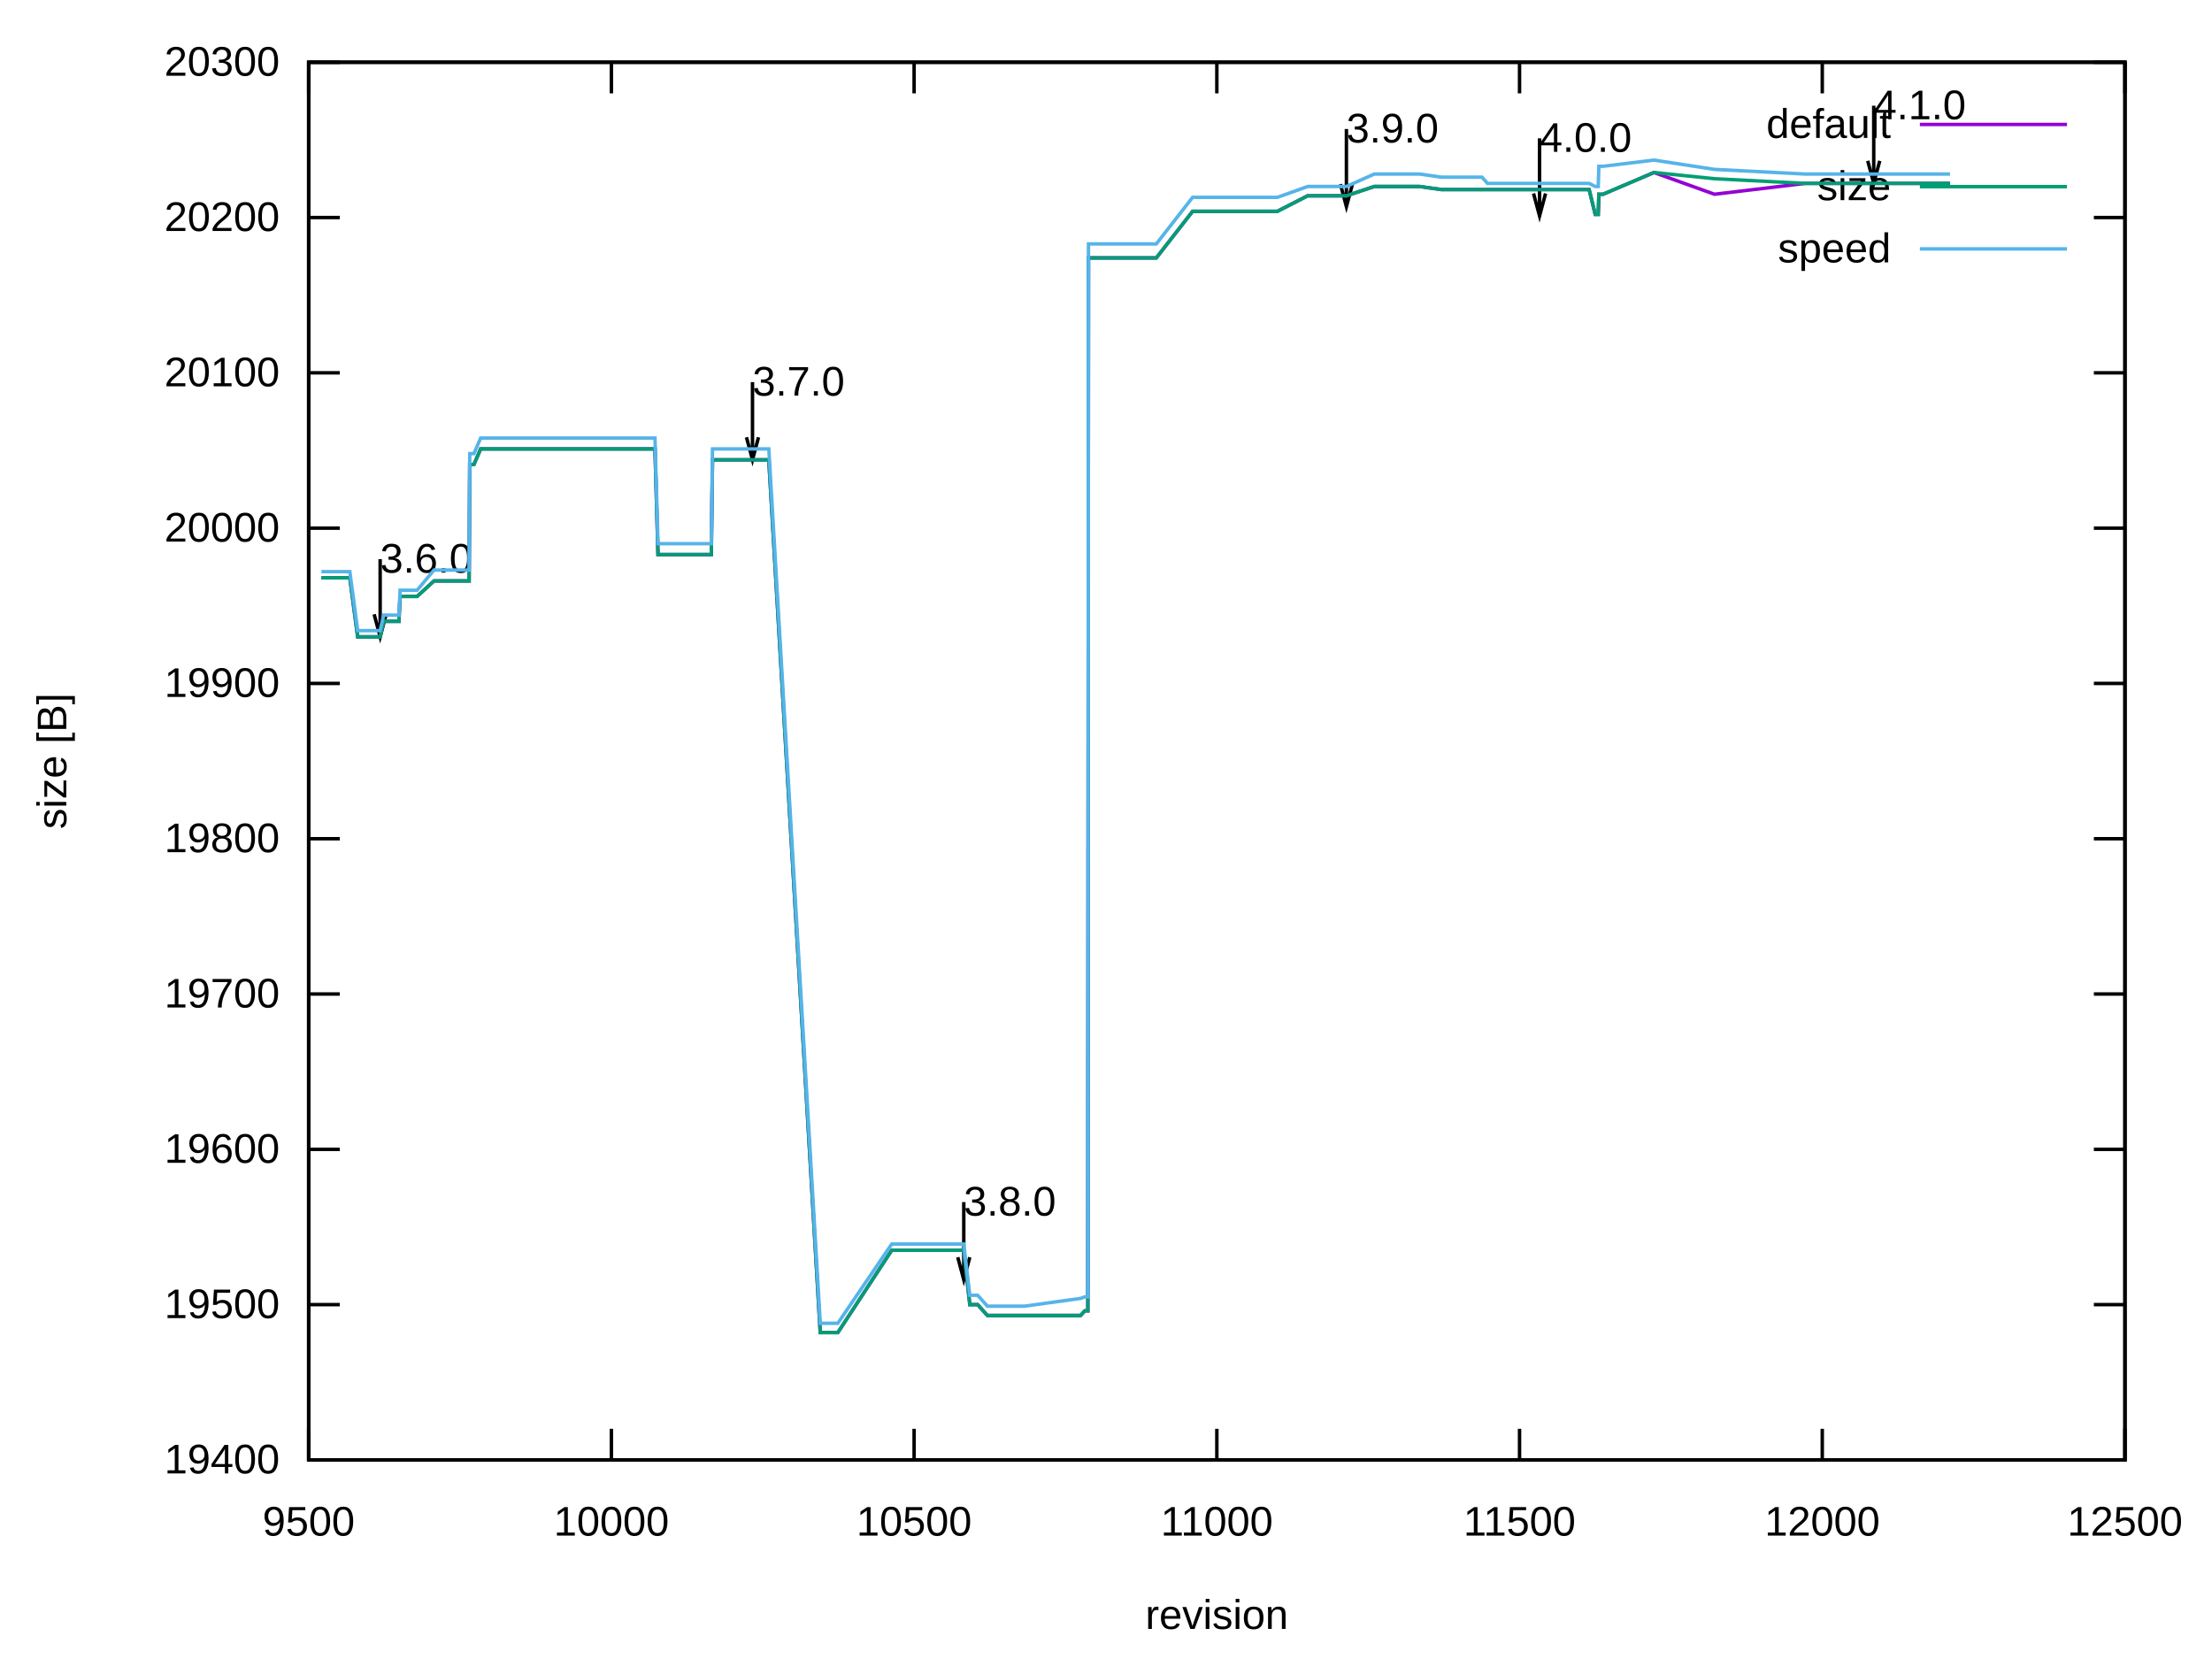
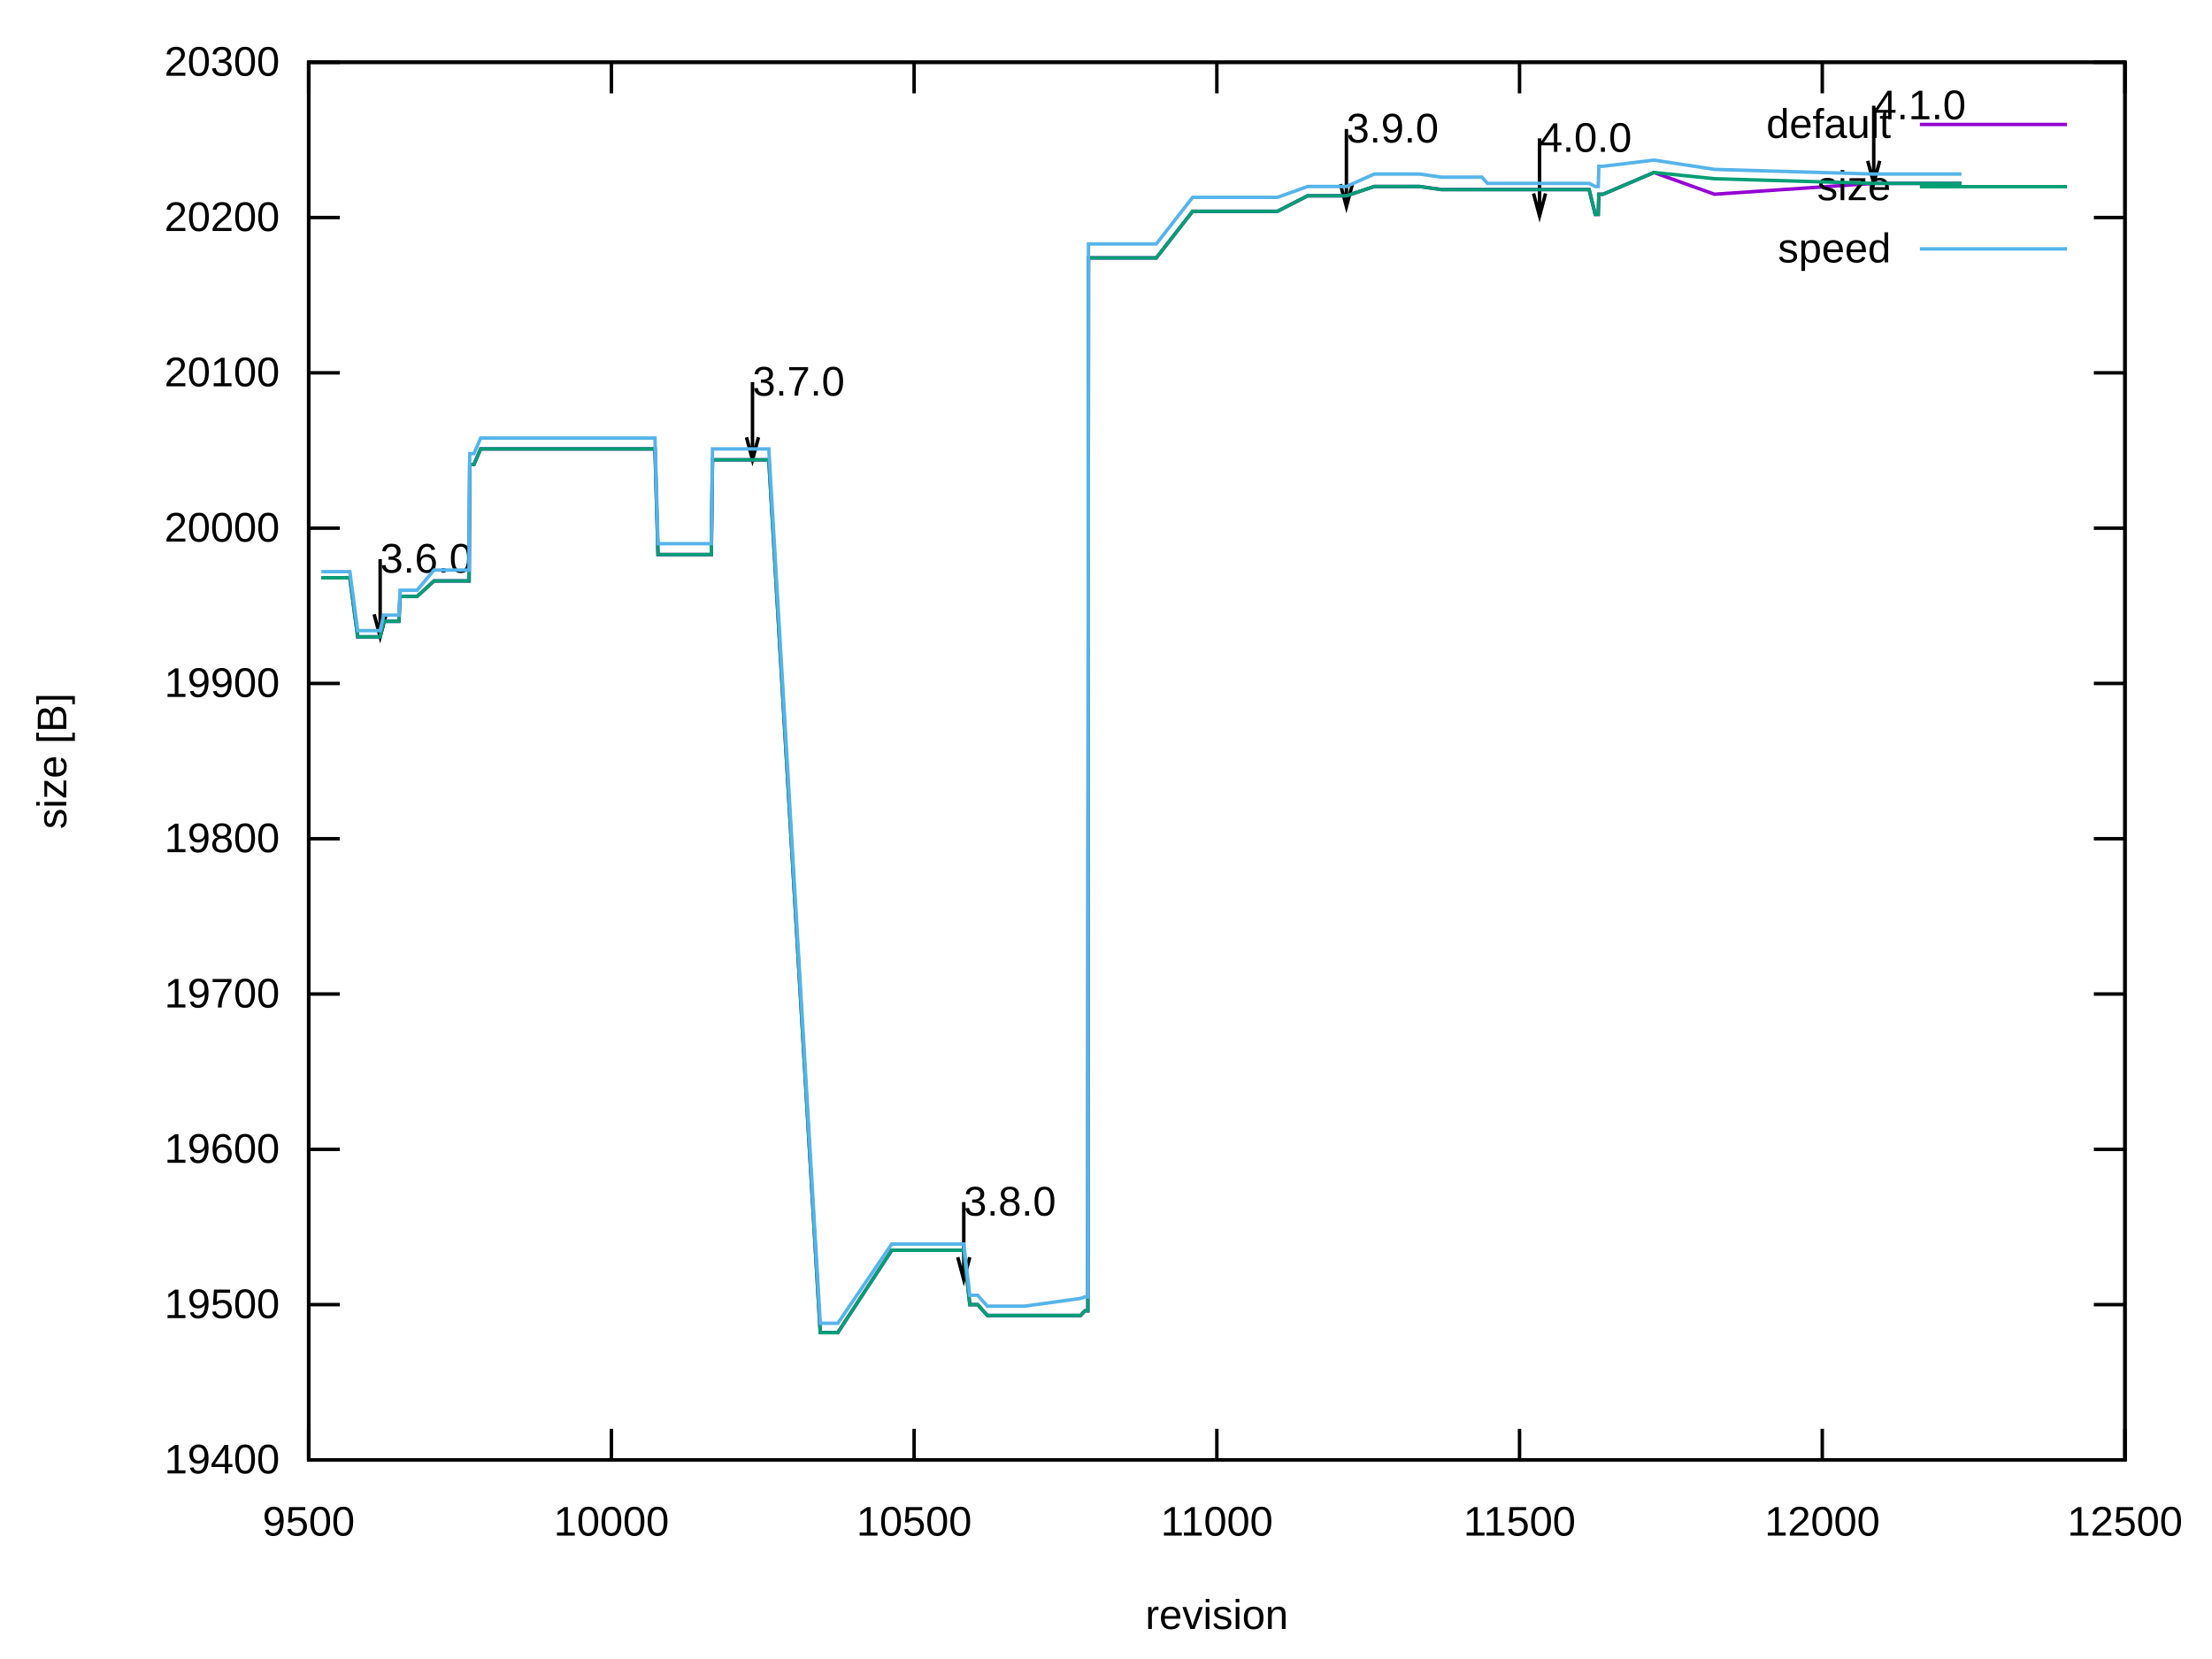
<svg xmlns="http://www.w3.org/2000/svg" xmlns:xlink="http://www.w3.org/1999/xlink" width="640" height="480" viewBox="0 0 640 480">
  <g id="gnuplot_canvas">
    <rect x="0" y="0" width="640" height="480" fill="none" />
    <defs>
      <circle id="gpDot" r="0.5" stroke-width="0.5" stroke="currentColor" />
      <path id="gpPt0" stroke-width="0.222" stroke="currentColor" d="M-1,0 h2 M0,-1 v2" />
      <path id="gpPt1" stroke-width="0.222" stroke="currentColor" d="M-1,-1 L1,1 M1,-1 L-1,1" />
      <path id="gpPt2" stroke-width="0.222" stroke="currentColor" d="M-1,0 L1,0 M0,-1 L0,1 M-1,-1 L1,1 M-1,1 L1,-1" />
      <rect id="gpPt3" stroke-width="0.222" stroke="currentColor" x="-1" y="-1" width="2" height="2" />
      <rect id="gpPt4" stroke-width="0.222" stroke="currentColor" fill="currentColor" x="-1" y="-1" width="2" height="2" />
      <circle id="gpPt5" stroke-width="0.222" stroke="currentColor" cx="0" cy="0" r="1" />
      <use xlink:href="#gpPt5" id="gpPt6" fill="currentColor" stroke="none" />
      <path id="gpPt7" stroke-width="0.222" stroke="currentColor" d="M0,-1.33 L-1.33,0.67 L1.33,0.67 z" />
      <use xlink:href="#gpPt7" id="gpPt8" fill="currentColor" stroke="none" />
      <use xlink:href="#gpPt7" id="gpPt9" stroke="currentColor" transform="rotate(180)" />
      <use xlink:href="#gpPt9" id="gpPt10" fill="currentColor" stroke="none" />
      <use xlink:href="#gpPt3" id="gpPt11" stroke="currentColor" transform="rotate(45)" />
      <use xlink:href="#gpPt11" id="gpPt12" fill="currentColor" stroke="none" />
      <path id="gpPt13" stroke-width="0.222" stroke="currentColor" d="M0,1.330 L1.265,0.411 L0.782,-1.067 L-0.782,-1.076 L-1.265,0.411 z" />
      <use xlink:href="#gpPt13" id="gpPt14" fill="currentColor" stroke="none" />
      <filter id="textbox" filterUnits="objectBoundingBox" x="0" y="0" height="1" width="1">
        <feFlood flood-color="white" flood-opacity="1" result="bgnd" />
        <feComposite in="SourceGraphic" in2="bgnd" operator="atop" />
      </filter>
      <filter id="greybox" filterUnits="objectBoundingBox" x="0" y="0" height="1" width="1">
        <feFlood flood-color="lightgrey" flood-opacity="1" result="grey" />
        <feComposite in="SourceGraphic" in2="grey" operator="atop" />
      </filter>
    </defs>
    <g fill="none" color="white" stroke="currentColor" stroke-width="1.00" stroke-linecap="butt" stroke-linejoin="miter">
</g>
    <g fill="none" color="black" stroke="currentColor" stroke-width="1.00" stroke-linecap="butt" stroke-linejoin="miter">
      <path stroke="black" d="M89.31,422.40 L98.31,422.40 M614.82,422.40 L605.82,422.40  " />
      <g transform="translate(80.92,426.30)" stroke="none" fill="black" font-family="Arial" font-size="12.00" text-anchor="end">
        <text>
          <tspan font-family="Arial"> 19400</tspan>
        </text>
      </g>
    </g>
    <g fill="none" color="black" stroke="currentColor" stroke-width="1.00" stroke-linecap="butt" stroke-linejoin="miter">
      <path stroke="black" d="M89.31,377.47 L98.31,377.47 M614.82,377.47 L605.82,377.47  " />
      <g transform="translate(80.92,381.37)" stroke="none" fill="black" font-family="Arial" font-size="12.00" text-anchor="end">
        <text>
          <tspan font-family="Arial"> 19500</tspan>
        </text>
      </g>
    </g>
    <g fill="none" color="black" stroke="currentColor" stroke-width="1.00" stroke-linecap="butt" stroke-linejoin="miter">
      <path stroke="black" d="M89.31,332.54 L98.31,332.54 M614.82,332.54 L605.82,332.54  " />
      <g transform="translate(80.92,336.44)" stroke="none" fill="black" font-family="Arial" font-size="12.00" text-anchor="end">
        <text>
          <tspan font-family="Arial"> 19600</tspan>
        </text>
      </g>
    </g>
    <g fill="none" color="black" stroke="currentColor" stroke-width="1.00" stroke-linecap="butt" stroke-linejoin="miter">
      <path stroke="black" d="M89.31,287.60 L98.31,287.60 M614.82,287.60 L605.82,287.60  " />
      <g transform="translate(80.92,291.50)" stroke="none" fill="black" font-family="Arial" font-size="12.00" text-anchor="end">
        <text>
          <tspan font-family="Arial"> 19700</tspan>
        </text>
      </g>
    </g>
    <g fill="none" color="black" stroke="currentColor" stroke-width="1.00" stroke-linecap="butt" stroke-linejoin="miter">
      <path stroke="black" d="M89.31,242.67 L98.31,242.67 M614.82,242.67 L605.82,242.67  " />
      <g transform="translate(80.92,246.57)" stroke="none" fill="black" font-family="Arial" font-size="12.00" text-anchor="end">
        <text>
          <tspan font-family="Arial"> 19800</tspan>
        </text>
      </g>
    </g>
    <g fill="none" color="black" stroke="currentColor" stroke-width="1.00" stroke-linecap="butt" stroke-linejoin="miter">
      <path stroke="black" d="M89.31,197.74 L98.31,197.74 M614.82,197.74 L605.82,197.74  " />
      <g transform="translate(80.92,201.64)" stroke="none" fill="black" font-family="Arial" font-size="12.00" text-anchor="end">
        <text>
          <tspan font-family="Arial"> 19900</tspan>
        </text>
      </g>
    </g>
    <g fill="none" color="black" stroke="currentColor" stroke-width="1.00" stroke-linecap="butt" stroke-linejoin="miter">
      <path stroke="black" d="M89.31,152.81 L98.31,152.81 M614.82,152.81 L605.82,152.81  " />
      <g transform="translate(80.92,156.71)" stroke="none" fill="black" font-family="Arial" font-size="12.00" text-anchor="end">
        <text>
          <tspan font-family="Arial"> 20000</tspan>
        </text>
      </g>
    </g>
    <g fill="none" color="black" stroke="currentColor" stroke-width="1.00" stroke-linecap="butt" stroke-linejoin="miter">
      <path stroke="black" d="M89.31,107.87 L98.31,107.87 M614.82,107.87 L605.82,107.87  " />
      <g transform="translate(80.92,111.77)" stroke="none" fill="black" font-family="Arial" font-size="12.00" text-anchor="end">
        <text>
          <tspan font-family="Arial"> 20100</tspan>
        </text>
      </g>
    </g>
    <g fill="none" color="black" stroke="currentColor" stroke-width="1.00" stroke-linecap="butt" stroke-linejoin="miter">
      <path stroke="black" d="M89.31,62.94 L98.31,62.94 M614.82,62.94 L605.82,62.94  " />
      <g transform="translate(80.92,66.84)" stroke="none" fill="black" font-family="Arial" font-size="12.00" text-anchor="end">
        <text>
          <tspan font-family="Arial"> 20200</tspan>
        </text>
      </g>
    </g>
    <g fill="none" color="black" stroke="currentColor" stroke-width="1.00" stroke-linecap="butt" stroke-linejoin="miter">
      <path stroke="black" d="M89.31,18.01 L98.31,18.01 M614.82,18.01 L605.82,18.01  " />
      <g transform="translate(80.92,21.91)" stroke="none" fill="black" font-family="Arial" font-size="12.00" text-anchor="end">
        <text>
          <tspan font-family="Arial"> 20300</tspan>
        </text>
      </g>
    </g>
    <g fill="none" color="black" stroke="currentColor" stroke-width="1.00" stroke-linecap="butt" stroke-linejoin="miter">
      <path stroke="black" d="M89.31,422.40 L89.31,413.40 M89.31,18.01 L89.31,27.01  " />
      <g transform="translate(89.31,444.30)" stroke="none" fill="black" font-family="Arial" font-size="12.00" text-anchor="middle">
        <text>
          <tspan font-family="Arial"> 9500</tspan>
        </text>
      </g>
    </g>
    <g fill="none" color="black" stroke="currentColor" stroke-width="1.00" stroke-linecap="butt" stroke-linejoin="miter">
      <path stroke="black" d="M176.90,422.40 L176.90,413.40 M176.90,18.01 L176.90,27.01  " />
      <g transform="translate(176.90,444.30)" stroke="none" fill="black" font-family="Arial" font-size="12.00" text-anchor="middle">
        <text>
          <tspan font-family="Arial"> 10000</tspan>
        </text>
      </g>
    </g>
    <g fill="none" color="black" stroke="currentColor" stroke-width="1.00" stroke-linecap="butt" stroke-linejoin="miter">
      <path stroke="black" d="M264.48,422.40 L264.48,413.40 M264.48,18.01 L264.48,27.01  " />
      <g transform="translate(264.48,444.30)" stroke="none" fill="black" font-family="Arial" font-size="12.00" text-anchor="middle">
        <text>
          <tspan font-family="Arial"> 10500</tspan>
        </text>
      </g>
    </g>
    <g fill="none" color="black" stroke="currentColor" stroke-width="1.00" stroke-linecap="butt" stroke-linejoin="miter">
      <path stroke="black" d="M352.07,422.40 L352.07,413.40 M352.07,18.01 L352.07,27.01  " />
      <g transform="translate(352.07,444.30)" stroke="none" fill="black" font-family="Arial" font-size="12.00" text-anchor="middle">
        <text>
          <tspan font-family="Arial"> 11000</tspan>
        </text>
      </g>
    </g>
    <g fill="none" color="black" stroke="currentColor" stroke-width="1.00" stroke-linecap="butt" stroke-linejoin="miter">
      <path stroke="black" d="M439.65,422.40 L439.65,413.40 M439.65,18.01 L439.65,27.01  " />
      <g transform="translate(439.65,444.30)" stroke="none" fill="black" font-family="Arial" font-size="12.00" text-anchor="middle">
        <text>
          <tspan font-family="Arial"> 11500</tspan>
        </text>
      </g>
    </g>
    <g fill="none" color="black" stroke="currentColor" stroke-width="1.00" stroke-linecap="butt" stroke-linejoin="miter">
      <path stroke="black" d="M527.24,422.40 L527.24,413.40 M527.24,18.01 L527.24,27.01  " />
      <g transform="translate(527.24,444.30)" stroke="none" fill="black" font-family="Arial" font-size="12.00" text-anchor="middle">
        <text>
          <tspan font-family="Arial"> 12000</tspan>
        </text>
      </g>
    </g>
    <g fill="none" color="black" stroke="currentColor" stroke-width="1.00" stroke-linecap="butt" stroke-linejoin="miter">
      <path stroke="black" d="M614.82,422.40 L614.82,413.40 M614.82,18.01 L614.82,27.01  " />
      <g transform="translate(614.82,444.30)" stroke="none" fill="black" font-family="Arial" font-size="12.00" text-anchor="middle">
        <text>
          <tspan font-family="Arial"> 12500</tspan>
        </text>
      </g>
    </g>
    <g fill="none" color="black" stroke="currentColor" stroke-width="1.00" stroke-linecap="butt" stroke-linejoin="miter">
</g>
    <g fill="none" color="black" stroke="currentColor" stroke-width="1.00" stroke-linecap="butt" stroke-linejoin="miter">
      <path stroke="black" d="M89.31,18.01 L89.31,422.40 L614.82,422.40 L614.82,18.01 L89.31,18.01 Z  " />
      <g transform="translate(109.98,165.69)" stroke="none" fill="black" font-family="Arial" font-size="12.00" text-anchor="start">
        <text>
          <tspan font-family="Arial">3.6.0</tspan>
        </text>
      </g>
      <g transform="translate(217.71,114.47)" stroke="none" fill="black" font-family="Arial" font-size="12.00" text-anchor="start">
        <text>
          <tspan font-family="Arial">3.7.0</tspan>
        </text>
      </g>
      <g transform="translate(278.84,351.71)" stroke="none" fill="black" font-family="Arial" font-size="12.00" text-anchor="start">
        <text>
          <tspan font-family="Arial">3.8.0</tspan>
        </text>
      </g>
      <g transform="translate(389.55,41.23)" stroke="none" fill="black" font-family="Arial" font-size="12.00" text-anchor="start">
        <text>
          <tspan font-family="Arial">3.9.0</tspan>
        </text>
      </g>
      <g transform="translate(445.43,43.93)" stroke="none" fill="black" font-family="Arial" font-size="12.00" text-anchor="start">
        <text>
          <tspan font-family="Arial">4.0.0</tspan>
        </text>
      </g>
      <g transform="translate(542.12,34.49)" stroke="none" fill="black" font-family="Arial" font-size="12.00" text-anchor="start">
        <text>
          <tspan font-family="Arial">4.1.0</tspan>
        </text>
      </g>
      <path stroke="black" d="M108.25,177.74 L109.99,184.25 L111.73,177.74 M109.99,161.78 L109.99,184.25 M215.98,126.52 L217.72,133.03 L219.46,126.52   M217.72,110.56 L217.72,133.03 M277.11,363.76 L278.85,370.27 L280.59,363.76 M278.85,347.80 L278.85,370.27 M387.82,53.28   L389.56,59.79 L391.30,53.28 M389.56,37.32 L389.56,59.79 M443.70,55.98 L445.44,62.48 L447.18,55.98 M445.44,40.02   L445.44,62.48 M540.39,46.54 L542.13,53.05 L543.87,46.54 M542.13,30.58 L542.13,53.05  " />
    </g>
    <g fill="none" color="black" stroke="currentColor" stroke-width="1.00" stroke-linecap="butt" stroke-linejoin="miter">
      <g transform="translate(19.18,220.21) rotate(270)" stroke="none" fill="black" font-family="Arial" font-size="12.00" text-anchor="middle">
        <text>
          <tspan font-family="Arial">size [B]</tspan>
        </text>
      </g>
    </g>
    <g fill="none" color="black" stroke="currentColor" stroke-width="1.00" stroke-linecap="butt" stroke-linejoin="miter">
      <g transform="translate(352.06,471.30)" stroke="none" fill="black" font-family="Arial" font-size="12.00" text-anchor="middle">
        <text>
          <tspan font-family="Arial">revision</tspan>
        </text>
      </g>
    </g>
    <g fill="none" color="black" stroke="currentColor" stroke-width="1.00" stroke-linecap="butt" stroke-linejoin="miter">
</g>
    <g id="gnuplot_plot_1">
      <g fill="none" color="black" stroke="currentColor" stroke-width="1.00" stroke-linecap="butt" stroke-linejoin="miter">
        <g transform="translate(547.09,39.91)" stroke="none" fill="black" font-family="Arial" font-size="12.00" text-anchor="end">
          <text>
            <tspan font-family="Arial">default</tspan>
          </text>
        </g>
      </g>
      <g fill="none" color="black" stroke="currentColor" stroke-width="1.00" stroke-linecap="butt" stroke-linejoin="miter">
-         <path stroke="rgb(148,   0, 211)" d="M555.48,36.01 L598.04,36.01 M92.99,167.18 L96.32,167.18 L98.07,167.18 L101.22,167.18 L103.50,184.26 L104.90,184.26   L106.13,184.26 L107.00,184.26 L107.18,184.26 L107.35,184.26 L107.53,184.26 L109.98,184.26 L111.03,179.77 L112.43,179.77   L112.96,179.77 L113.13,179.77 L113.31,179.77 L113.48,179.77 L113.83,179.77 L114.71,179.77 L114.88,179.77 L115.41,179.77   L115.76,172.58 L116.11,172.58 L116.29,172.58 L117.16,172.58 L117.69,172.58 L118.04,172.58 L118.21,172.58 L118.39,172.58   L120.67,172.58 L125.57,168.08 L129.60,168.08 L131.35,168.08 L132.58,168.08 L133.28,168.08 L135.03,168.08 L135.55,168.08   L135.73,168.08 L135.91,134.38 L136.08,134.38 L137.13,134.38 L139.06,129.89 L140.11,129.89 L140.28,129.89 L140.63,129.89   L141.34,129.89 L142.39,129.89 L143.09,129.89 L143.26,129.89 L144.49,129.89 L145.01,129.89 L145.19,129.89 L145.36,129.89   L147.12,129.89 L147.47,129.89 L148.17,129.89 L155.70,129.89 L167.96,129.89 L168.66,129.89 L169.01,129.89 L169.19,129.89   L170.06,129.89 L170.24,129.89 L170.59,129.89 L170.76,129.89 L171.46,129.89 L172.69,129.89 L174.09,129.89 L175.84,129.89   L176.37,129.89 L176.90,129.89 L179.87,129.89 L185.30,129.89 L187.05,129.89 L188.98,129.89 L189.51,129.89 L190.38,160.45   L190.91,160.45 L195.81,160.45 L198.62,160.45 L202.64,160.45 L205.45,160.45 L205.80,160.45 L206.15,133.04 L207.37,133.04   L208.60,133.04 L208.78,133.04 L209.30,133.04 L210.53,133.04 L213.51,133.04 L213.86,133.04 L222.44,133.04 L237.33,385.56   L238.03,385.56 L238.20,385.56 L241.01,385.56 L241.18,385.56 L242.41,385.56 L258.00,361.74 L263.60,361.74 L266.23,361.74   L271.49,361.74 L274.64,361.74 L278.84,361.74 L280.60,377.47 L282.17,377.47 L282.87,377.47 L285.68,380.61 L289.00,380.61   L289.88,380.61 L291.81,380.61 L292.51,380.61 L293.91,380.61 L296.36,380.61 L312.65,380.61 L313.88,379.27 L314.58,379.27   L314.75,379.27 L314.93,74.62 L315.28,74.62 L317.03,74.62 L334.55,74.62 L345.06,61.14 L347.51,61.14 L367.30,61.14   L369.58,61.14 L378.34,56.65 L389.55,56.65 L397.61,53.96 L409.87,53.96 L410.75,53.96 L417.05,54.85 L428.26,54.85   L428.79,54.85 L430.37,54.85 L440.88,54.85 L441.23,54.85 L445.43,54.85 L454.71,54.85 L459.62,54.85 L459.79,54.85   L461.55,62.04 L462.42,62.04 L462.60,56.20 L463.65,56.20 L463.82,56.20 L478.54,49.91 L496.05,56.20 L522.33,53.06   L542.12,53.06 L548.43,53.06 L552.81,53.06 L555.09,53.06 L557.36,53.06 L564.20,53.06  " />
+         <path stroke="rgb(148,   0, 211)" d="M555.48,36.01 L598.04,36.01 M92.99,167.18 L96.32,167.18 L98.07,167.18 L101.22,167.18 L103.50,184.26 L104.90,184.26   L106.13,184.26 L107.00,184.26 L107.18,184.26 L107.35,184.26 L107.53,184.26 L109.98,184.26 L111.03,179.77 L112.43,179.77   L112.96,179.77 L113.13,179.77 L113.31,179.77 L113.48,179.77 L113.83,179.77 L114.71,179.77 L114.88,179.77 L115.41,179.77   L115.76,172.58 L116.11,172.58 L116.29,172.58 L117.16,172.58 L117.69,172.58 L118.04,172.58 L118.21,172.58 L118.39,172.58   L120.67,172.58 L125.57,168.08 L129.60,168.08 L131.35,168.08 L132.58,168.08 L133.28,168.08 L135.03,168.08 L135.55,168.08   L135.73,168.08 L135.91,134.38 L136.08,134.38 L137.13,134.38 L139.06,129.89 L140.11,129.89 L140.28,129.89 L140.63,129.89   L141.34,129.89 L142.39,129.89 L143.09,129.89 L143.26,129.89 L144.49,129.89 L145.01,129.89 L145.19,129.89 L145.36,129.89   L147.12,129.89 L147.47,129.89 L148.17,129.89 L155.70,129.89 L167.96,129.89 L168.66,129.89 L169.01,129.89 L169.19,129.89   L170.06,129.89 L170.24,129.89 L170.59,129.89 L170.76,129.89 L171.46,129.89 L172.69,129.89 L174.09,129.89 L175.84,129.89   L176.37,129.89 L176.90,129.89 L179.87,129.89 L185.30,129.89 L187.05,129.89 L188.98,129.89 L189.51,129.89 L190.38,160.45   L190.91,160.45 L195.81,160.45 L198.62,160.45 L202.64,160.45 L205.45,160.45 L205.80,160.45 L206.15,133.04 L207.37,133.04   L208.60,133.04 L208.78,133.04 L209.30,133.04 L210.53,133.04 L213.51,133.04 L213.86,133.04 L222.44,133.04 L237.33,385.56   L238.03,385.56 L238.20,385.56 L241.01,385.56 L241.18,385.56 L242.41,385.56 L258.00,361.74 L263.60,361.74 L266.23,361.74   L271.49,361.74 L274.64,361.74 L278.84,361.74 L280.60,377.47 L282.17,377.47 L282.87,377.47 L285.68,380.61 L289.00,380.61   L289.88,380.61 L291.81,380.61 L292.51,380.61 L293.91,380.61 L296.36,380.61 L312.65,380.61 L313.88,379.27 L314.58,379.27   L314.75,379.27 L314.93,74.62 L315.28,74.62 L317.03,74.62 L334.55,74.62 L345.06,61.14 L347.51,61.14 L367.30,61.14   L369.58,61.14 L378.34,56.65 L389.55,56.65 L397.61,53.96 L409.87,53.96 L410.75,53.96 L417.05,54.85 L428.26,54.85   L428.79,54.85 L430.37,54.85 L440.88,54.85 L441.23,54.85 L445.43,54.85 L454.71,54.85 L459.62,54.85 L459.79,54.85   L461.55,62.04 L462.42,62.04 L462.60,56.20 L463.65,56.20 L463.82,56.20 L478.54,49.91 L496.05,56.20 L542.12,53.06   L544.40,53.06 L547.20,53.06 L548.43,53.06 L552.81,53.06 L555.09,53.06 L557.36,53.06 L564.20,53.06 L567.52,53.06    " />
      </g>
    </g>
    <g id="gnuplot_plot_2">
      <g fill="none" color="black" stroke="currentColor" stroke-width="1.00" stroke-linecap="butt" stroke-linejoin="miter">
        <g transform="translate(547.09,57.91)" stroke="none" fill="black" font-family="Arial" font-size="12.00" text-anchor="end">
          <text>
            <tspan font-family="Arial">size</tspan>
          </text>
        </g>
      </g>
      <g fill="none" color="black" stroke="currentColor" stroke-width="1.00" stroke-linecap="butt" stroke-linejoin="miter">
-         <path stroke="rgb(  0, 158, 115)" d="M555.48,54.01 L598.04,54.01 M92.99,167.18 L96.32,167.18 L98.07,167.18 L101.22,167.18 L103.50,184.26 L104.90,184.26   L106.13,184.26 L107.00,184.26 L107.18,184.26 L107.35,184.26 L107.53,184.26 L109.98,184.26 L111.03,179.77 L112.43,179.77   L112.96,179.77 L113.13,179.77 L113.31,179.77 L113.48,179.77 L113.83,179.77 L114.71,179.77 L114.88,179.77 L115.41,179.77   L115.76,172.58 L116.11,172.58 L116.29,172.58 L117.16,172.58 L117.69,172.58 L118.04,172.58 L118.21,172.58 L118.39,172.58   L120.67,172.58 L125.57,168.08 L129.60,168.08 L131.35,168.08 L132.58,168.08 L133.28,168.08 L135.03,168.08 L135.55,168.08   L135.73,168.08 L135.91,134.38 L136.08,134.38 L137.13,134.38 L139.06,129.89 L140.11,129.89 L140.28,129.89 L140.63,129.89   L141.34,129.89 L142.39,129.89 L143.09,129.89 L143.26,129.89 L144.49,129.89 L145.01,129.89 L145.19,129.89 L145.36,129.89   L147.12,129.89 L147.47,129.89 L148.17,129.89 L155.70,129.89 L167.96,129.89 L168.66,129.89 L169.01,129.89 L169.19,129.89   L170.06,129.89 L170.24,129.89 L170.59,129.89 L170.76,129.89 L171.46,129.89 L172.69,129.89 L174.09,129.89 L175.84,129.89   L176.37,129.89 L176.90,129.89 L179.87,129.89 L185.30,129.89 L187.05,129.89 L188.98,129.89 L189.51,129.89 L190.38,160.45   L190.91,160.45 L195.81,160.45 L198.62,160.45 L202.64,160.45 L205.45,160.45 L205.80,160.45 L206.15,133.04 L207.37,133.04   L208.60,133.04 L208.78,133.04 L209.30,133.04 L210.53,133.04 L213.51,133.04 L213.86,133.04 L222.44,133.04 L237.33,385.56   L238.03,385.56 L238.20,385.56 L241.01,385.56 L241.18,385.56 L242.41,385.56 L258.00,361.74 L263.60,361.74 L266.23,361.74   L271.49,361.74 L274.64,361.74 L278.84,361.74 L280.60,377.47 L282.17,377.47 L282.87,377.47 L285.68,380.61 L289.00,380.61   L289.88,380.61 L291.81,380.61 L292.51,380.61 L293.91,380.61 L296.36,380.61 L312.65,380.61 L313.88,379.27 L314.58,379.27   L314.75,379.27 L314.93,74.62 L315.28,74.62 L317.03,74.62 L334.55,74.62 L345.06,61.14 L347.51,61.14 L367.30,61.14   L369.58,61.14 L378.34,56.65 L389.55,56.65 L397.61,53.96 L409.87,53.96 L410.75,53.96 L417.05,54.85 L428.26,54.85   L428.79,54.85 L430.37,54.85 L440.88,54.85 L441.23,54.85 L445.43,54.85 L454.71,54.85 L459.62,54.85 L459.79,54.85   L461.55,62.04 L462.42,62.04 L462.60,56.20 L463.65,56.20 L463.82,56.20 L478.54,49.91 L496.05,51.71 L522.33,53.06   L542.12,53.06 L548.43,53.06 L552.81,53.06 L555.09,53.06 L557.36,53.06 L564.20,53.06  " />
+         <path stroke="rgb(  0, 158, 115)" d="M555.48,54.01 L598.04,54.01 M92.99,167.18 L96.32,167.18 L98.07,167.18 L101.22,167.18 L103.50,184.26 L104.90,184.26   L106.13,184.26 L107.00,184.26 L107.18,184.26 L107.35,184.26 L107.53,184.26 L109.98,184.26 L111.03,179.77 L112.43,179.77   L112.96,179.77 L113.13,179.77 L113.31,179.77 L113.48,179.77 L113.83,179.77 L114.71,179.77 L114.88,179.77 L115.41,179.77   L115.76,172.58 L116.11,172.58 L116.29,172.58 L117.16,172.58 L117.69,172.58 L118.04,172.58 L118.21,172.58 L118.39,172.58   L120.67,172.58 L125.57,168.08 L129.60,168.08 L131.35,168.08 L132.58,168.08 L133.28,168.08 L135.03,168.08 L135.55,168.08   L135.73,168.08 L135.91,134.38 L136.08,134.38 L137.13,134.38 L139.06,129.89 L140.11,129.89 L140.28,129.89 L140.63,129.89   L141.34,129.89 L142.39,129.89 L143.09,129.89 L143.26,129.89 L144.49,129.89 L145.01,129.89 L145.19,129.89 L145.36,129.89   L147.12,129.89 L147.47,129.89 L148.17,129.89 L155.70,129.89 L167.96,129.89 L168.66,129.89 L169.01,129.89 L169.19,129.89   L170.06,129.89 L170.24,129.89 L170.59,129.89 L170.76,129.89 L171.46,129.89 L172.69,129.89 L174.09,129.89 L175.84,129.89   L176.37,129.89 L176.90,129.89 L179.87,129.89 L185.30,129.89 L187.05,129.89 L188.98,129.89 L189.51,129.89 L190.38,160.45   L190.91,160.45 L195.81,160.45 L198.62,160.45 L202.64,160.45 L205.45,160.45 L205.80,160.45 L206.15,133.04 L207.37,133.04   L208.60,133.04 L208.78,133.04 L209.30,133.04 L210.53,133.04 L213.51,133.04 L213.86,133.04 L222.44,133.04 L237.33,385.56   L238.03,385.56 L238.20,385.56 L241.01,385.56 L241.18,385.56 L242.41,385.56 L258.00,361.74 L263.60,361.74 L266.23,361.74   L271.49,361.74 L274.64,361.74 L278.84,361.74 L280.60,377.47 L282.17,377.47 L282.87,377.47 L285.68,380.61 L289.00,380.61   L289.88,380.61 L291.81,380.61 L292.51,380.61 L293.91,380.61 L296.36,380.61 L312.65,380.61 L313.88,379.27 L314.58,379.27   L314.75,379.27 L314.93,74.62 L315.28,74.62 L317.03,74.62 L334.55,74.62 L345.06,61.14 L347.51,61.14 L367.30,61.14   L369.58,61.14 L378.34,56.65 L389.55,56.65 L397.61,53.96 L409.87,53.96 L410.75,53.96 L417.05,54.85 L428.26,54.85   L428.79,54.85 L430.37,54.85 L440.88,54.85 L441.23,54.85 L445.43,54.85 L454.71,54.85 L459.62,54.85 L459.79,54.85   L461.55,62.04 L462.42,62.04 L462.60,56.20 L463.65,56.20 L463.82,56.20 L478.54,49.91 L496.05,51.71 L542.12,53.06   L544.40,53.06 L547.20,53.06 L548.43,53.06 L552.81,53.06 L555.09,53.06 L557.36,53.06 L564.20,53.06 L567.52,53.06    " />
      </g>
    </g>
    <g id="gnuplot_plot_3">
      <g fill="none" color="black" stroke="currentColor" stroke-width="1.00" stroke-linecap="butt" stroke-linejoin="miter">
        <g transform="translate(547.09,75.91)" stroke="none" fill="black" font-family="Arial" font-size="12.00" text-anchor="end">
          <text>
            <tspan font-family="Arial">speed</tspan>
          </text>
        </g>
      </g>
      <g fill="none" color="black" stroke="currentColor" stroke-width="1.00" stroke-linecap="butt" stroke-linejoin="miter">
-         <path stroke="rgb( 86, 180, 233)" d="M555.48,72.01 L598.04,72.01 M92.99,165.39 L96.32,165.39 L98.07,165.39 L101.22,165.39 L103.50,182.46 L104.90,182.46   L106.13,182.46 L107.00,182.46 L107.18,182.46 L107.35,182.46 L107.53,182.46 L109.98,182.46 L111.03,177.97 L112.43,177.97   L112.96,177.97 L113.13,177.97 L113.31,177.97 L113.48,177.97 L113.83,177.97 L114.71,177.97 L114.88,177.97 L115.41,177.97   L115.76,170.78 L116.11,170.78 L116.29,170.78 L117.16,170.78 L117.69,170.78 L118.04,170.78 L118.21,170.78 L118.39,170.78   L120.67,170.78 L125.57,164.94 L129.60,164.94 L131.35,164.94 L132.58,164.94 L133.28,164.94 L135.03,164.94 L135.55,164.94   L135.73,164.94 L135.91,131.24 L136.08,131.24 L137.13,131.24 L139.06,126.75 L140.11,126.75 L140.28,126.75 L140.63,126.75   L141.34,126.75 L142.39,126.75 L143.09,126.75 L143.26,126.75 L144.49,126.75 L145.01,126.75 L145.19,126.75 L145.36,126.75   L147.12,126.75 L147.47,126.75 L148.17,126.75 L155.70,126.75 L167.96,126.75 L168.66,126.75 L169.01,126.75 L169.19,126.75   L170.06,126.75 L170.24,126.75 L170.59,126.75 L170.76,126.75 L171.46,126.75 L172.69,126.75 L174.09,126.75 L175.84,126.75   L176.37,126.75 L176.90,126.75 L179.87,126.75 L185.30,126.75 L187.05,126.75 L188.98,126.75 L189.51,126.75 L190.38,157.30   L190.91,157.30 L195.81,157.30 L198.62,157.30 L202.64,157.30 L205.45,157.30 L205.80,157.30 L206.15,129.89 L207.37,129.89   L208.60,129.89 L208.78,129.89 L209.30,129.89 L210.53,129.89 L213.51,129.89 L213.86,129.89 L222.44,129.89 L237.33,382.86   L238.03,382.86 L238.20,382.86 L241.01,382.86 L241.18,382.86 L242.41,382.86 L258.00,359.94 L263.60,359.94 L266.23,359.94   L271.49,359.94 L274.64,359.94 L278.84,359.94 L280.60,374.77 L282.17,374.77 L282.87,374.77 L285.68,377.92 L289.00,377.92   L289.88,377.92 L291.81,377.92 L292.51,377.92 L293.91,377.92 L296.36,377.92 L312.65,375.67 L313.88,375.22 L314.58,375.22   L314.75,375.22 L314.93,70.58 L315.28,70.58 L317.03,70.58 L334.55,70.58 L345.06,57.10 L347.51,57.10 L367.30,57.10   L369.58,57.10 L378.34,53.96 L389.55,53.96 L397.61,50.36 L409.87,50.36 L410.75,50.36 L417.05,51.26 L428.26,51.26   L428.79,51.26 L430.37,53.06 L440.88,53.06 L441.23,53.06 L445.43,53.06 L454.71,53.06 L459.62,53.06 L459.79,53.06   L461.55,53.96 L462.42,53.96 L462.60,48.11 L463.65,48.11 L463.82,48.11 L478.54,46.32 L496.05,49.01 L522.33,50.36   L542.12,50.36 L548.43,50.36 L552.81,50.36 L555.09,50.36 L557.36,50.36 L564.20,50.36  " />
+         <path stroke="rgb( 86, 180, 233)" d="M555.48,72.01 L598.04,72.01 M92.99,165.39 L96.32,165.39 L98.07,165.39 L101.22,165.39 L103.50,182.46 L104.90,182.46   L106.13,182.46 L107.00,182.46 L107.18,182.46 L107.35,182.46 L107.53,182.46 L109.98,182.46 L111.03,177.97 L112.43,177.97   L112.96,177.97 L113.13,177.97 L113.31,177.97 L113.48,177.97 L113.83,177.97 L114.71,177.97 L114.88,177.97 L115.41,177.97   L115.76,170.78 L116.11,170.78 L116.29,170.78 L117.16,170.78 L117.69,170.78 L118.04,170.78 L118.21,170.78 L118.39,170.78   L120.67,170.78 L125.57,164.94 L129.60,164.94 L131.35,164.94 L132.58,164.94 L133.28,164.94 L135.03,164.94 L135.55,164.94   L135.73,164.94 L135.91,131.24 L136.08,131.24 L137.13,131.24 L139.06,126.75 L140.11,126.75 L140.28,126.75 L140.63,126.75   L141.34,126.75 L142.39,126.75 L143.09,126.75 L143.26,126.75 L144.49,126.75 L145.01,126.75 L145.19,126.75 L145.36,126.75   L147.12,126.75 L147.47,126.75 L148.17,126.75 L155.70,126.75 L167.96,126.75 L168.66,126.75 L169.01,126.75 L169.19,126.75   L170.06,126.75 L170.24,126.75 L170.59,126.75 L170.76,126.75 L171.46,126.75 L172.69,126.75 L174.09,126.75 L175.84,126.75   L176.37,126.75 L176.90,126.75 L179.87,126.75 L185.30,126.75 L187.05,126.75 L188.98,126.75 L189.51,126.75 L190.38,157.30   L190.91,157.30 L195.81,157.30 L198.62,157.30 L202.64,157.30 L205.45,157.30 L205.80,157.30 L206.15,129.89 L207.37,129.89   L208.60,129.89 L208.78,129.89 L209.30,129.89 L210.53,129.89 L213.51,129.89 L213.86,129.89 L222.44,129.89 L237.33,382.86   L238.03,382.86 L238.20,382.86 L241.01,382.86 L241.18,382.86 L242.41,382.86 L258.00,359.94 L263.60,359.94 L266.23,359.94   L271.49,359.94 L274.64,359.94 L278.84,359.94 L280.60,374.77 L282.17,374.77 L282.87,374.77 L285.68,377.92 L289.00,377.92   L289.88,377.92 L291.81,377.92 L292.51,377.92 L293.91,377.92 L296.36,377.92 L312.65,375.67 L313.88,375.22 L314.58,375.22   L314.75,375.22 L314.93,70.58 L315.28,70.58 L317.03,70.58 L334.55,70.58 L345.06,57.10 L347.51,57.10 L367.30,57.10   L369.58,57.10 L378.34,53.96 L389.55,53.96 L397.61,50.36 L409.87,50.36 L410.75,50.36 L417.05,51.26 L428.26,51.26   L428.79,51.26 L430.37,53.06 L440.88,53.06 L441.23,53.06 L445.43,53.06 L454.71,53.06 L459.62,53.06 L459.79,53.06   L461.55,53.96 L462.42,53.96 L462.60,48.11 L463.65,48.11 L463.82,48.11 L478.54,46.32 L496.05,49.01 L542.12,50.36   L544.40,50.36 L547.20,50.36 L548.43,50.36 L552.81,50.36 L555.09,50.36 L557.36,50.36 L564.20,50.36 L567.52,50.36    " />
      </g>
    </g>
    <g fill="none" color="white" stroke="rgb( 86, 180, 233)" stroke-width="2.00" stroke-linecap="butt" stroke-linejoin="miter">
</g>
    <g fill="none" color="black" stroke="currentColor" stroke-width="2.00" stroke-linecap="butt" stroke-linejoin="miter">
</g>
    <g fill="none" color="black" stroke="black" stroke-width="1.00" stroke-linecap="butt" stroke-linejoin="miter">
</g>
    <g fill="none" color="black" stroke="currentColor" stroke-width="1.00" stroke-linecap="butt" stroke-linejoin="miter">
      <path stroke="black" d="M89.31,18.01 L89.31,422.40 L614.82,422.40 L614.82,18.01 L89.31,18.01 Z  " />
    </g>
    <g fill="none" color="black" stroke="currentColor" stroke-width="1.00" stroke-linecap="butt" stroke-linejoin="miter">
</g>
  </g>
</svg>
